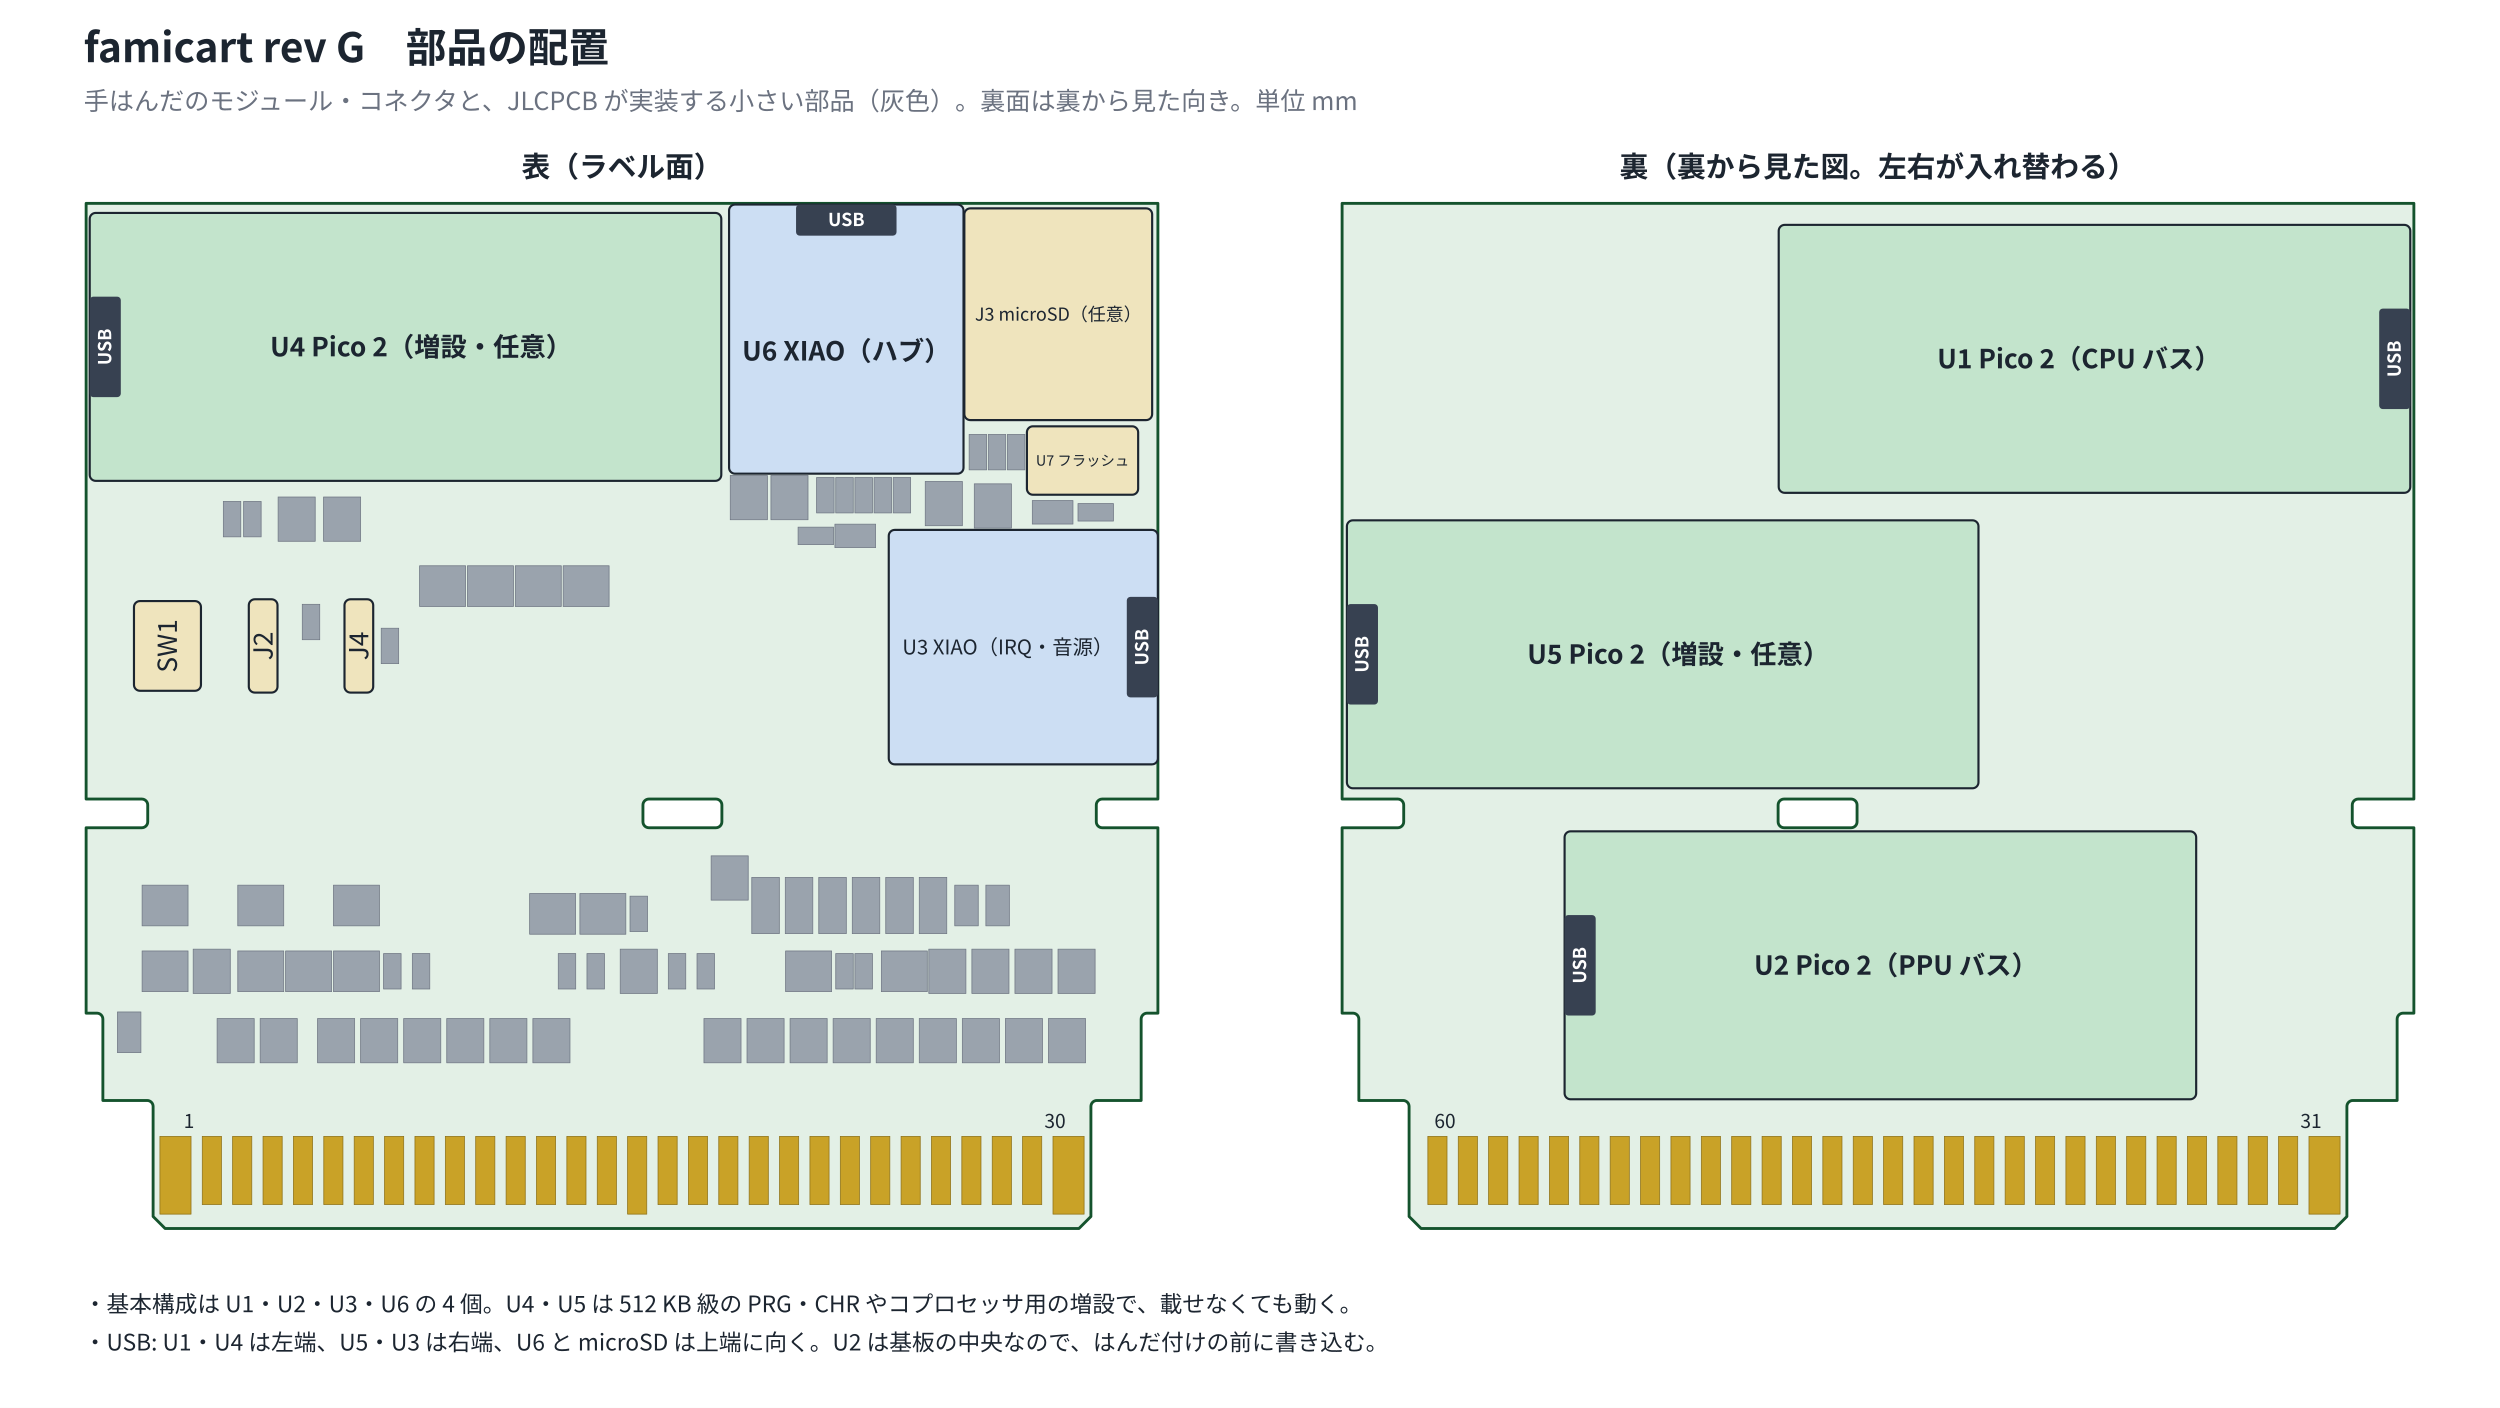
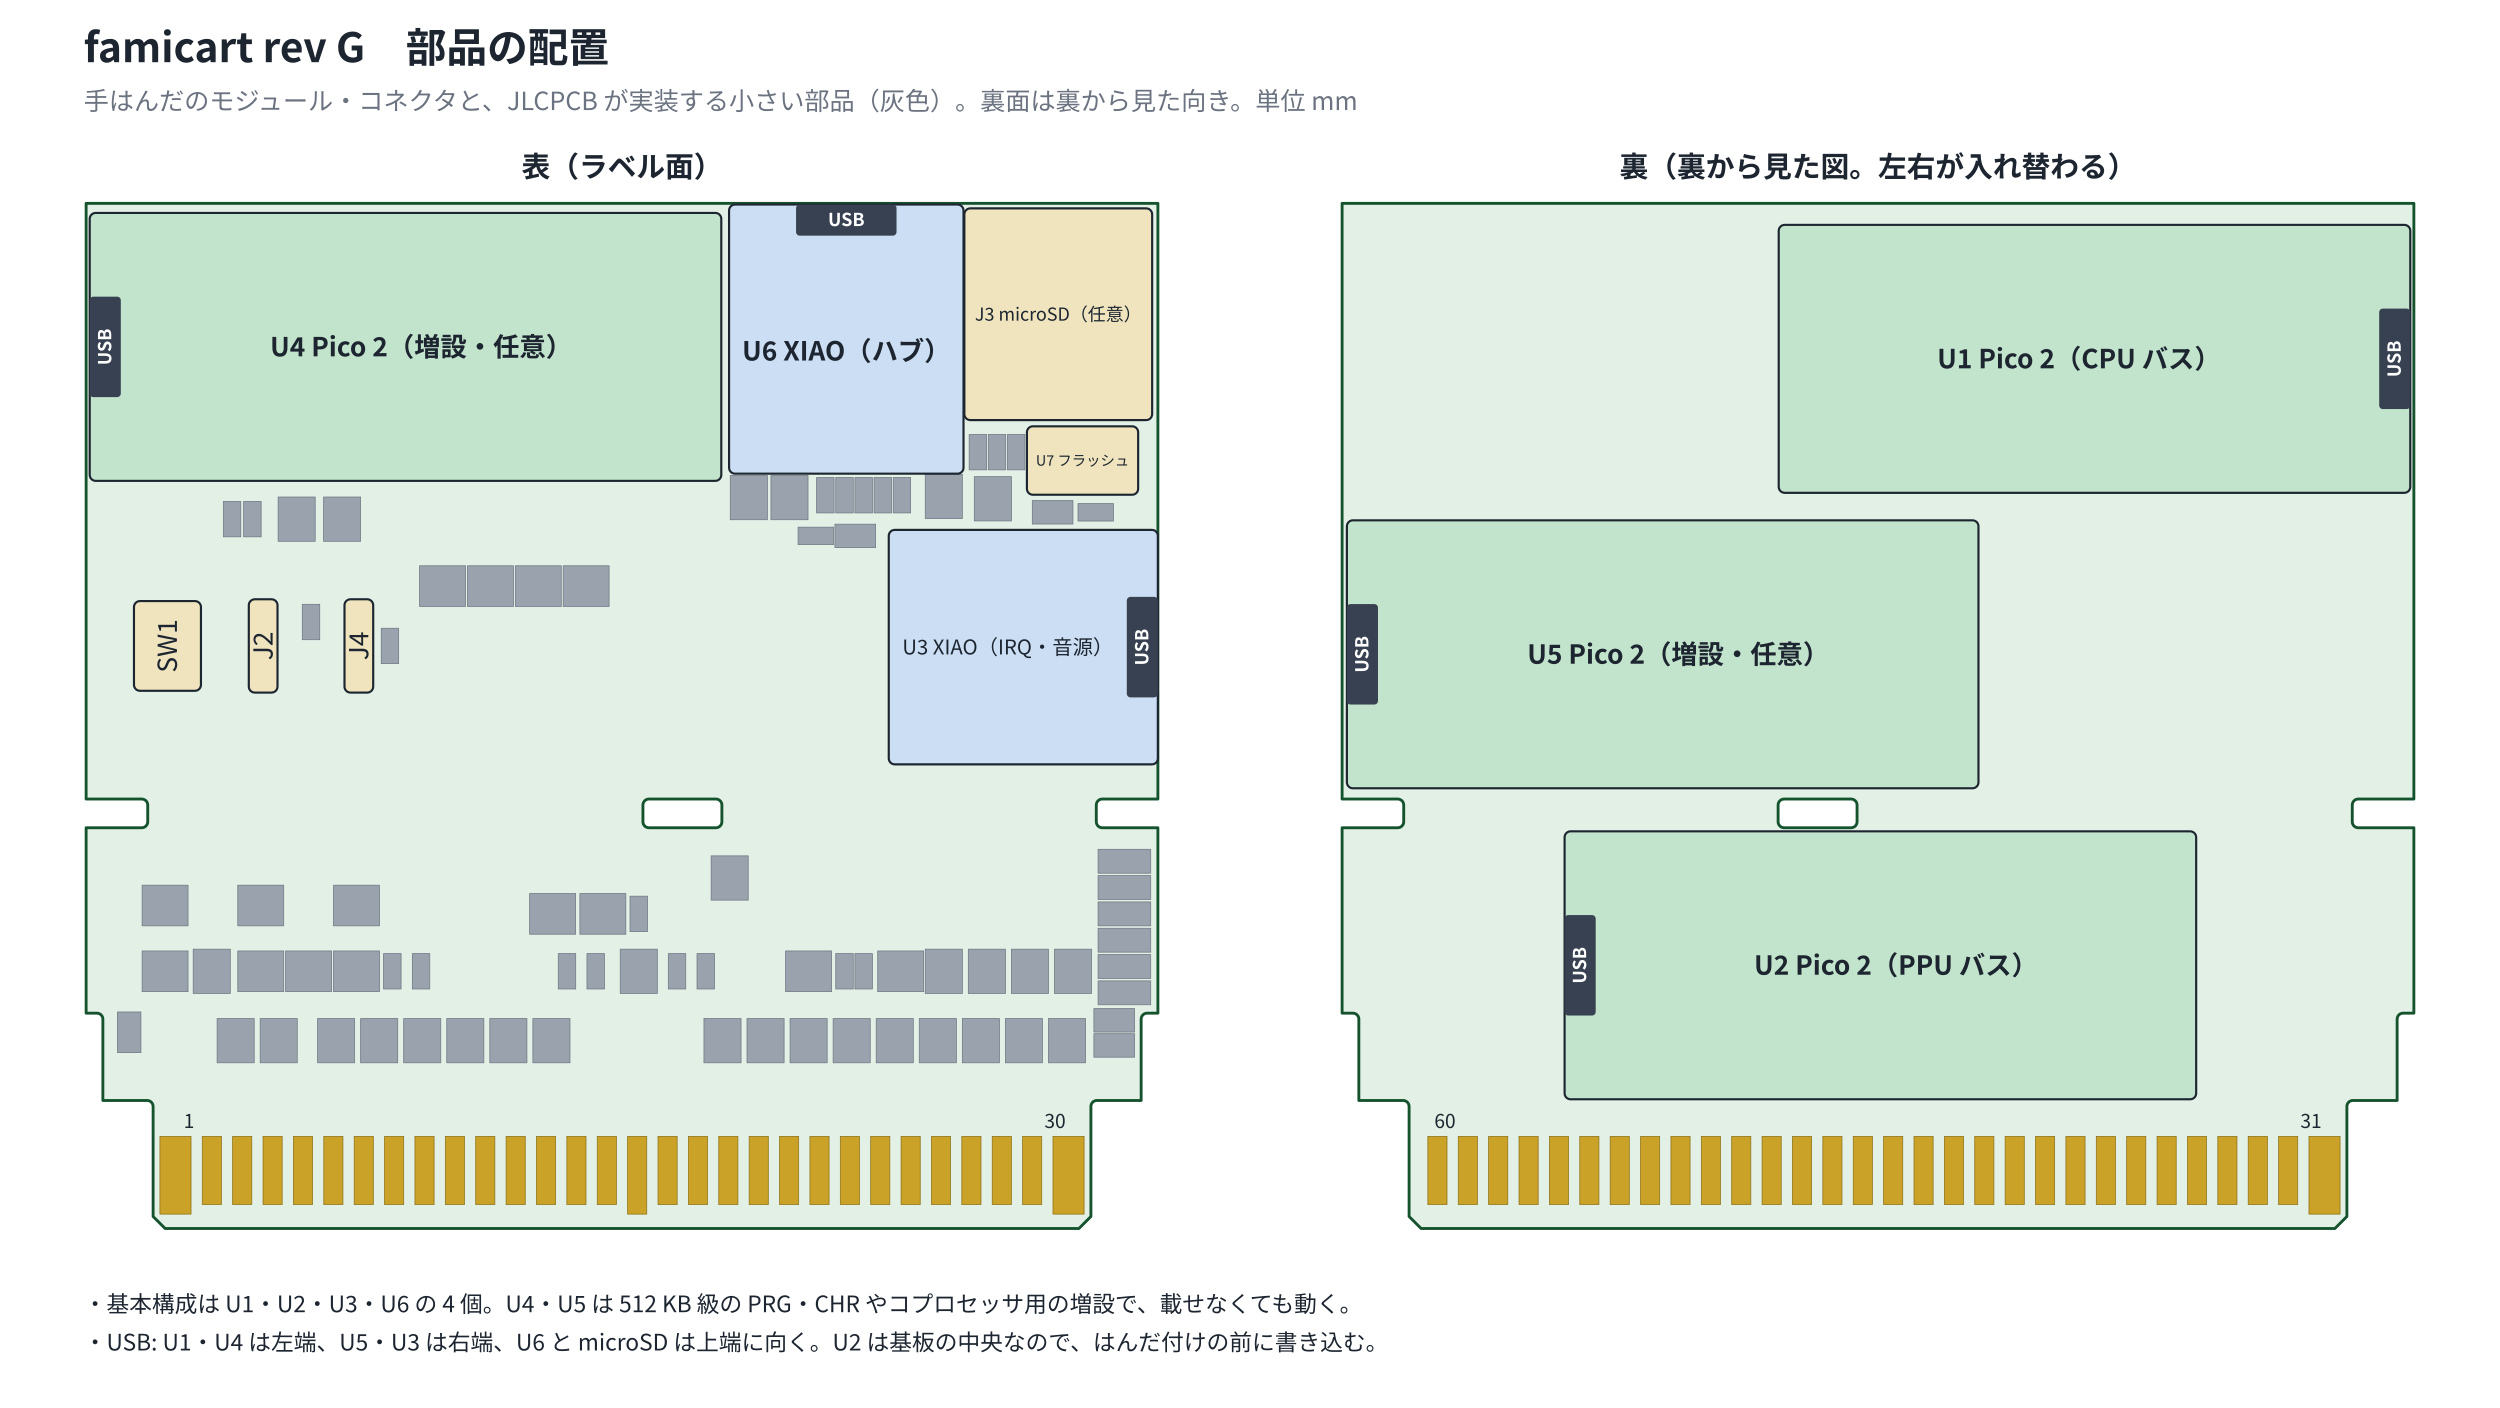
<svg xmlns="http://www.w3.org/2000/svg" width="2090" height="1177" viewBox="0 0 2090 1177" font-family="IPAGothic, 'IPAexGothic', 'Noto Sans CJK JP', 'Yu Gothic', sans-serif">
  <rect width="100%" height="100%" fill="#ffffff" />
  <text x="70.0" y="52.0" font-size="34" fill="#1c2530" text-anchor="start" font-weight="bold">famicart rev G　部品の配置</text>
  <text x="70.0" y="92.0" font-size="21" fill="#6b7280" text-anchor="start" font-weight="normal">手はんだのモジュール・コネクタと、JLCPCB が実装する小さい部品（灰色）。裏面は裏から見た向き。単位 mm</text>
  <text x="520.0" y="148.0" font-size="24" fill="#1c2530" text-anchor="middle" font-weight="bold">表（ラベル面）</text>
  <path d="M128.00,925.00 A5.00,5.00 0 0 0 123.00,920.00 L86.00,920.00 L86.00,852.00 A5.00,5.00 0 0 0 81.00,847.00 L72.00,847.00 L72.00,692.00 L118.50,692.00 A5.00,5.00 0 0 0 123.50,687.00 L123.50,673.00 A5.00,5.00 0 0 0 118.50,668.00 L72.00,668.00 L72.00,170.00 L968.00,170.00 L968.00,668.00 L921.50,668.00 A5.00,5.00 0 0 0 916.50,673.00 L916.50,687.00 A5.00,5.00 0 0 0 921.50,692.00 L968.00,692.00 L968.00,847.00 L959.00,847.00 A5.00,5.00 0 0 0 954.00,852.00 L954.00,920.00 L917.00,920.00 A5.00,5.00 0 0 0 912.00,925.00 L912.00,1017.00 L902.00,1027.00 L138.00,1027.00 L128.00,1017.00 Z" fill="#e3f0e6" stroke="#14532d" stroke-width="2.4" stroke-linejoin="round" />
  <path d="M537.50,673.00 A5.00,5.00 0 0 1 542.50,668.00 L598.50,668.00 A5.00,5.00 0 0 1 603.50,673.00 L603.50,687.00 A5.00,5.00 0 0 1 598.50,692.00 L542.50,692.00 A5.00,5.00 0 0 1 537.50,687.00 Z" fill="#ffffff" stroke="#14532d" stroke-width="2.4" />
  <rect x="133.7" y="950.0" width="26.0" height="65.0" fill="#c9a227" stroke="#8a6d14" stroke-width="0.6" />
  <rect x="169.1" y="950.0" width="16.0" height="57.0" fill="#c9a227" stroke="#8a6d14" stroke-width="0.6" />
  <rect x="194.5" y="950.0" width="16.0" height="57.0" fill="#c9a227" stroke="#8a6d14" stroke-width="0.6" />
  <rect x="219.9" y="950.0" width="16.0" height="57.0" fill="#c9a227" stroke="#8a6d14" stroke-width="0.6" />
  <rect x="245.3" y="950.0" width="16.0" height="57.0" fill="#c9a227" stroke="#8a6d14" stroke-width="0.6" />
  <rect x="270.7" y="950.0" width="16.0" height="57.0" fill="#c9a227" stroke="#8a6d14" stroke-width="0.6" />
  <rect x="296.1" y="950.0" width="16.0" height="57.0" fill="#c9a227" stroke="#8a6d14" stroke-width="0.6" />
  <rect x="321.5" y="950.0" width="16.0" height="57.0" fill="#c9a227" stroke="#8a6d14" stroke-width="0.6" />
  <rect x="346.9" y="950.0" width="16.0" height="57.0" fill="#c9a227" stroke="#8a6d14" stroke-width="0.6" />
  <rect x="372.3" y="950.0" width="16.0" height="57.0" fill="#c9a227" stroke="#8a6d14" stroke-width="0.6" />
  <rect x="397.7" y="950.0" width="16.0" height="57.0" fill="#c9a227" stroke="#8a6d14" stroke-width="0.6" />
  <rect x="423.1" y="950.0" width="16.0" height="57.0" fill="#c9a227" stroke="#8a6d14" stroke-width="0.6" />
  <rect x="448.5" y="950.0" width="16.0" height="57.0" fill="#c9a227" stroke="#8a6d14" stroke-width="0.6" />
  <rect x="473.9" y="950.0" width="16.0" height="57.0" fill="#c9a227" stroke="#8a6d14" stroke-width="0.6" />
  <rect x="499.3" y="950.0" width="16.0" height="57.0" fill="#c9a227" stroke="#8a6d14" stroke-width="0.6" />
  <rect x="524.7" y="950.0" width="16.0" height="65.0" fill="#c9a227" stroke="#8a6d14" stroke-width="0.6" />
  <rect x="550.1" y="950.0" width="16.0" height="57.0" fill="#c9a227" stroke="#8a6d14" stroke-width="0.6" />
  <rect x="575.5" y="950.0" width="16.0" height="57.0" fill="#c9a227" stroke="#8a6d14" stroke-width="0.6" />
  <rect x="600.9" y="950.0" width="16.0" height="57.0" fill="#c9a227" stroke="#8a6d14" stroke-width="0.6" />
  <rect x="626.3" y="950.0" width="16.0" height="57.0" fill="#c9a227" stroke="#8a6d14" stroke-width="0.6" />
  <rect x="651.7" y="950.0" width="16.0" height="57.0" fill="#c9a227" stroke="#8a6d14" stroke-width="0.6" />
  <rect x="677.1" y="950.0" width="16.0" height="57.0" fill="#c9a227" stroke="#8a6d14" stroke-width="0.6" />
  <rect x="702.5" y="950.0" width="16.0" height="57.0" fill="#c9a227" stroke="#8a6d14" stroke-width="0.6" />
  <rect x="727.9" y="950.0" width="16.0" height="57.0" fill="#c9a227" stroke="#8a6d14" stroke-width="0.6" />
  <rect x="753.3" y="950.0" width="16.0" height="57.0" fill="#c9a227" stroke="#8a6d14" stroke-width="0.6" />
  <rect x="778.7" y="950.0" width="16.0" height="57.0" fill="#c9a227" stroke="#8a6d14" stroke-width="0.6" />
  <rect x="804.1" y="950.0" width="16.0" height="57.0" fill="#c9a227" stroke="#8a6d14" stroke-width="0.6" />
  <rect x="829.5" y="950.0" width="16.0" height="57.0" fill="#c9a227" stroke="#8a6d14" stroke-width="0.6" />
  <rect x="854.9" y="950.0" width="16.0" height="57.0" fill="#c9a227" stroke="#8a6d14" stroke-width="0.6" />
  <rect x="880.3" y="950.0" width="26.0" height="65.0" fill="#c9a227" stroke="#8a6d14" stroke-width="0.6" />
  <text x="158.0" y="943.0" font-size="16" fill="#1c2530" text-anchor="middle" font-weight="normal">1</text>
  <text x="882.0" y="943.0" font-size="16" fill="#1c2530" text-anchor="middle" font-weight="normal">30</text>
+   <rect x="373.5" y="851.5" width="31.0" height="37.0" fill="#9aa3ad" stroke="#6b7280" stroke-width="0.6" />
+   <rect x="232.5" y="415.5" width="31.0" height="37.0" fill="#9aa3ad" stroke="#6b7280" stroke-width="0.6" />
+   <rect x="682.7" y="399.2" width="14.6" height="29.6" fill="#9aa3ad" stroke="#6b7280" stroke-width="0.6" />
+   <rect x="809.5" y="793.5" width="31.0" height="37.0" fill="#9aa3ad" stroke="#6b7280" stroke-width="0.6" />
+   <rect x="804.5" y="851.5" width="31.0" height="37.0" fill="#9aa3ad" stroke="#6b7280" stroke-width="0.6" />
+   <rect x="252.7" y="505.2" width="14.6" height="29.6" fill="#9aa3ad" stroke="#6b7280" stroke-width="0.6" />
+   <rect x="656.8" y="795.0" width="38.4" height="34.0" fill="#9aa3ad" stroke="#6b7280" stroke-width="0.6" />
+   <rect x="198.8" y="740.0" width="38.4" height="34.0" fill="#9aa3ad" stroke="#6b7280" stroke-width="0.6" />
+   <rect x="445.5" y="851.5" width="31.0" height="37.0" fill="#9aa3ad" stroke="#6b7280" stroke-width="0.6" />
  <rect x="344.7" y="797.2" width="14.6" height="29.6" fill="#9aa3ad" stroke="#6b7280" stroke-width="0.6" />
+   <rect x="773.5" y="396.5" width="31.0" height="37.0" fill="#9aa3ad" stroke="#6b7280" stroke-width="0.6" />
+   <rect x="320.7" y="797.2" width="14.6" height="29.6" fill="#9aa3ad" stroke="#6b7280" stroke-width="0.6" />
+   <rect x="118.8" y="740.0" width="38.4" height="34.0" fill="#9aa3ad" stroke="#6b7280" stroke-width="0.6" />
+   <rect x="161.5" y="793.5" width="31.0" height="37.0" fill="#9aa3ad" stroke="#6b7280" stroke-width="0.6" />
+   <rect x="198.8" y="795.0" width="38.4" height="34.0" fill="#9aa3ad" stroke="#6b7280" stroke-width="0.6" />
+   <rect x="390.8" y="473.0" width="38.4" height="34.0" fill="#9aa3ad" stroke="#6b7280" stroke-width="0.6" />
+   <rect x="842.2" y="363.2" width="14.6" height="29.6" fill="#9aa3ad" stroke="#6b7280" stroke-width="0.6" />
+   <rect x="526.7" y="749.2" width="14.6" height="29.6" fill="#9aa3ad" stroke="#6b7280" stroke-width="0.6" />
+   <rect x="918.0" y="710.0" width="44.0" height="20.0" fill="#9aa3ad" stroke="#6b7280" stroke-width="0.6" />
+   <rect x="181.5" y="851.5" width="31.0" height="37.0" fill="#9aa3ad" stroke="#6b7280" stroke-width="0.6" />
+   <rect x="484.8" y="747.0" width="38.4" height="34.0" fill="#9aa3ad" stroke="#6b7280" stroke-width="0.6" />
+   <rect x="768.5" y="851.5" width="31.0" height="37.0" fill="#9aa3ad" stroke="#6b7280" stroke-width="0.6" />
+   <rect x="698.0" y="438.2" width="34.0" height="19.6" fill="#9aa3ad" stroke="#6b7280" stroke-width="0.6" />
+   <rect x="881.5" y="793.5" width="31.0" height="37.0" fill="#9aa3ad" stroke="#6b7280" stroke-width="0.6" />
+   <rect x="470.8" y="473.0" width="38.4" height="34.0" fill="#9aa3ad" stroke="#6b7280" stroke-width="0.6" />
+   <rect x="714.7" y="797.2" width="14.6" height="29.6" fill="#9aa3ad" stroke="#6b7280" stroke-width="0.6" />
+   <rect x="624.5" y="851.5" width="31.0" height="37.0" fill="#9aa3ad" stroke="#6b7280" stroke-width="0.6" />
+   <rect x="840.5" y="851.5" width="31.0" height="37.0" fill="#9aa3ad" stroke="#6b7280" stroke-width="0.6" />
+   <rect x="430.8" y="473.0" width="38.4" height="34.0" fill="#9aa3ad" stroke="#6b7280" stroke-width="0.6" />
+   <rect x="644.5" y="397.5" width="31.0" height="37.0" fill="#9aa3ad" stroke="#6b7280" stroke-width="0.6" />
+   <rect x="746.7" y="399.2" width="14.6" height="29.6" fill="#9aa3ad" stroke="#6b7280" stroke-width="0.6" />
+   <rect x="914.5" y="843.2" width="34.0" height="19.6" fill="#9aa3ad" stroke="#6b7280" stroke-width="0.6" />
+   <rect x="814.5" y="398.5" width="31.0" height="37.0" fill="#9aa3ad" stroke="#6b7280" stroke-width="0.6" />
+   <rect x="863.0" y="418.5" width="34.0" height="19.6" fill="#9aa3ad" stroke="#6b7280" stroke-width="0.6" />
+   <rect x="698.7" y="399.2" width="14.6" height="29.6" fill="#9aa3ad" stroke="#6b7280" stroke-width="0.6" />
+   <rect x="558.7" y="797.2" width="14.6" height="29.6" fill="#9aa3ad" stroke="#6b7280" stroke-width="0.6" />
+   <rect x="810.2" y="363.2" width="14.6" height="29.6" fill="#9aa3ad" stroke="#6b7280" stroke-width="0.6" />
+   <rect x="265.5" y="851.5" width="31.0" height="37.0" fill="#9aa3ad" stroke="#6b7280" stroke-width="0.6" />
+   <rect x="773.5" y="793.5" width="31.0" height="37.0" fill="#9aa3ad" stroke="#6b7280" stroke-width="0.6" />
+   <rect x="217.5" y="851.5" width="31.0" height="37.0" fill="#9aa3ad" stroke="#6b7280" stroke-width="0.6" />
+   <rect x="876.5" y="851.5" width="31.0" height="37.0" fill="#9aa3ad" stroke="#6b7280" stroke-width="0.6" />
  <rect x="594.5" y="715.5" width="31.0" height="37.0" fill="#9aa3ad" stroke="#6b7280" stroke-width="0.6" />
-   <rect x="390.8" y="473.0" width="38.4" height="34.0" fill="#9aa3ad" stroke="#6b7280" stroke-width="0.6" />
+   <rect x="186.7" y="419.2" width="14.6" height="29.6" fill="#9aa3ad" stroke="#6b7280" stroke-width="0.6" />
+   <rect x="918.0" y="754.0" width="44.0" height="20.0" fill="#9aa3ad" stroke="#6b7280" stroke-width="0.6" />
+   <rect x="278.8" y="795.0" width="38.4" height="34.0" fill="#9aa3ad" stroke="#6b7280" stroke-width="0.6" />
+   <rect x="409.5" y="851.5" width="31.0" height="37.0" fill="#9aa3ad" stroke="#6b7280" stroke-width="0.6" />
+   <rect x="660.5" y="851.5" width="31.0" height="37.0" fill="#9aa3ad" stroke="#6b7280" stroke-width="0.6" />
+   <rect x="918.0" y="820.0" width="44.0" height="20.0" fill="#9aa3ad" stroke="#6b7280" stroke-width="0.6" />
+   <rect x="203.7" y="419.2" width="14.6" height="29.6" fill="#9aa3ad" stroke="#6b7280" stroke-width="0.6" />
+   <rect x="318.7" y="525.2" width="14.6" height="29.6" fill="#9aa3ad" stroke="#6b7280" stroke-width="0.6" />
+   <rect x="901.2" y="421.0" width="29.6" height="14.6" fill="#9aa3ad" stroke="#6b7280" stroke-width="0.6" />
+   <rect x="610.5" y="397.5" width="31.0" height="37.0" fill="#9aa3ad" stroke="#6b7280" stroke-width="0.6" />
+   <rect x="733.8" y="795.0" width="38.4" height="34.0" fill="#9aa3ad" stroke="#6b7280" stroke-width="0.6" />
+   <rect x="278.8" y="740.0" width="38.4" height="34.0" fill="#9aa3ad" stroke="#6b7280" stroke-width="0.6" />
+   <rect x="588.5" y="851.5" width="31.0" height="37.0" fill="#9aa3ad" stroke="#6b7280" stroke-width="0.6" />
+   <rect x="98.2" y="846.0" width="19.6" height="34.0" fill="#9aa3ad" stroke="#6b7280" stroke-width="0.6" />
+   <rect x="442.8" y="747.0" width="38.4" height="34.0" fill="#9aa3ad" stroke="#6b7280" stroke-width="0.6" />
+   <rect x="238.8" y="795.0" width="38.4" height="34.0" fill="#9aa3ad" stroke="#6b7280" stroke-width="0.6" />
+   <rect x="582.7" y="797.2" width="14.6" height="29.6" fill="#9aa3ad" stroke="#6b7280" stroke-width="0.6" />
+   <rect x="732.5" y="851.5" width="31.0" height="37.0" fill="#9aa3ad" stroke="#6b7280" stroke-width="0.6" />
+   <rect x="667.2" y="440.7" width="29.6" height="14.6" fill="#9aa3ad" stroke="#6b7280" stroke-width="0.6" />
+   <rect x="466.7" y="797.2" width="14.6" height="29.6" fill="#9aa3ad" stroke="#6b7280" stroke-width="0.6" />
+   <rect x="698.7" y="797.2" width="14.6" height="29.6" fill="#9aa3ad" stroke="#6b7280" stroke-width="0.6" />
+   <rect x="490.7" y="797.2" width="14.6" height="29.6" fill="#9aa3ad" stroke="#6b7280" stroke-width="0.6" />
+   <rect x="518.5" y="793.5" width="31.0" height="37.0" fill="#9aa3ad" stroke="#6b7280" stroke-width="0.6" />
+   <rect x="826.2" y="363.2" width="14.6" height="29.6" fill="#9aa3ad" stroke="#6b7280" stroke-width="0.6" />
+   <rect x="918.0" y="798.0" width="44.0" height="20.0" fill="#9aa3ad" stroke="#6b7280" stroke-width="0.6" />
+   <rect x="845.5" y="793.5" width="31.0" height="37.0" fill="#9aa3ad" stroke="#6b7280" stroke-width="0.6" />
+   <rect x="918.0" y="776.0" width="44.0" height="20.0" fill="#9aa3ad" stroke="#6b7280" stroke-width="0.6" />
+   <rect x="914.5" y="864.2" width="34.0" height="19.6" fill="#9aa3ad" stroke="#6b7280" stroke-width="0.6" />
+   <rect x="350.8" y="473.0" width="38.4" height="34.0" fill="#9aa3ad" stroke="#6b7280" stroke-width="0.6" />
  <rect x="301.5" y="851.5" width="31.0" height="37.0" fill="#9aa3ad" stroke="#6b7280" stroke-width="0.6" />
-   <rect x="466.7" y="797.2" width="14.6" height="29.6" fill="#9aa3ad" stroke="#6b7280" stroke-width="0.6" />
-   <rect x="198.8" y="740.0" width="38.4" height="34.0" fill="#9aa3ad" stroke="#6b7280" stroke-width="0.6" />
-   <rect x="660.5" y="851.5" width="31.0" height="37.0" fill="#9aa3ad" stroke="#6b7280" stroke-width="0.6" />
-   <rect x="278.8" y="795.0" width="38.4" height="34.0" fill="#9aa3ad" stroke="#6b7280" stroke-width="0.6" />
-   <rect x="186.7" y="419.2" width="14.6" height="29.6" fill="#9aa3ad" stroke="#6b7280" stroke-width="0.6" />
-   <rect x="768.5" y="851.5" width="31.0" height="37.0" fill="#9aa3ad" stroke="#6b7280" stroke-width="0.6" />
+   <rect x="337.5" y="851.5" width="31.0" height="37.0" fill="#9aa3ad" stroke="#6b7280" stroke-width="0.6" />
  <rect x="270.5" y="415.5" width="31.0" height="37.0" fill="#9aa3ad" stroke="#6b7280" stroke-width="0.6" />
-   <rect x="252.7" y="505.2" width="14.6" height="29.6" fill="#9aa3ad" stroke="#6b7280" stroke-width="0.6" />
-   <rect x="337.5" y="851.5" width="31.0" height="37.0" fill="#9aa3ad" stroke="#6b7280" stroke-width="0.6" />
-   <rect x="588.5" y="851.5" width="31.0" height="37.0" fill="#9aa3ad" stroke="#6b7280" stroke-width="0.6" />
-   <rect x="445.5" y="851.5" width="31.0" height="37.0" fill="#9aa3ad" stroke="#6b7280" stroke-width="0.6" />
-   <rect x="776.5" y="793.5" width="31.0" height="37.0" fill="#9aa3ad" stroke="#6b7280" stroke-width="0.6" />
-   <rect x="430.8" y="473.0" width="38.4" height="34.0" fill="#9aa3ad" stroke="#6b7280" stroke-width="0.6" />
-   <rect x="582.7" y="797.2" width="14.6" height="29.6" fill="#9aa3ad" stroke="#6b7280" stroke-width="0.6" />
-   <rect x="409.5" y="851.5" width="31.0" height="37.0" fill="#9aa3ad" stroke="#6b7280" stroke-width="0.6" />
+   <rect x="714.7" y="399.2" width="14.6" height="29.6" fill="#9aa3ad" stroke="#6b7280" stroke-width="0.6" />
+   <rect x="730.7" y="399.2" width="14.6" height="29.6" fill="#9aa3ad" stroke="#6b7280" stroke-width="0.6" />
+   <rect x="118.8" y="795.0" width="38.4" height="34.0" fill="#9aa3ad" stroke="#6b7280" stroke-width="0.6" />
  <rect x="696.5" y="851.5" width="31.0" height="37.0" fill="#9aa3ad" stroke="#6b7280" stroke-width="0.6" />
-   <rect x="826.2" y="363.2" width="14.6" height="29.6" fill="#9aa3ad" stroke="#6b7280" stroke-width="0.6" />
-   <rect x="863.0" y="418.5" width="34.0" height="19.6" fill="#9aa3ad" stroke="#6b7280" stroke-width="0.6" />
-   <rect x="667.2" y="440.7" width="29.6" height="14.6" fill="#9aa3ad" stroke="#6b7280" stroke-width="0.6" />
-   <rect x="232.5" y="415.5" width="31.0" height="37.0" fill="#9aa3ad" stroke="#6b7280" stroke-width="0.6" />
-   <rect x="848.5" y="793.5" width="31.0" height="37.0" fill="#9aa3ad" stroke="#6b7280" stroke-width="0.6" />
-   <rect x="656.8" y="795.0" width="38.4" height="34.0" fill="#9aa3ad" stroke="#6b7280" stroke-width="0.6" />
-   <rect x="217.5" y="851.5" width="31.0" height="37.0" fill="#9aa3ad" stroke="#6b7280" stroke-width="0.6" />
-   <rect x="203.7" y="419.2" width="14.6" height="29.6" fill="#9aa3ad" stroke="#6b7280" stroke-width="0.6" />
-   <rect x="265.5" y="851.5" width="31.0" height="37.0" fill="#9aa3ad" stroke="#6b7280" stroke-width="0.6" />
-   <rect x="842.2" y="363.2" width="14.6" height="29.6" fill="#9aa3ad" stroke="#6b7280" stroke-width="0.6" />
-   <rect x="684.5" y="733.5" width="23.0" height="47.0" fill="#9aa3ad" stroke="#6b7280" stroke-width="0.6" />
-   <rect x="518.5" y="793.5" width="31.0" height="37.0" fill="#9aa3ad" stroke="#6b7280" stroke-width="0.6" />
-   <rect x="736.8" y="795.0" width="38.4" height="34.0" fill="#9aa3ad" stroke="#6b7280" stroke-width="0.6" />
-   <rect x="373.5" y="851.5" width="31.0" height="37.0" fill="#9aa3ad" stroke="#6b7280" stroke-width="0.6" />
-   <rect x="118.8" y="740.0" width="38.4" height="34.0" fill="#9aa3ad" stroke="#6b7280" stroke-width="0.6" />
-   <rect x="470.8" y="473.0" width="38.4" height="34.0" fill="#9aa3ad" stroke="#6b7280" stroke-width="0.6" />
-   <rect x="278.8" y="740.0" width="38.4" height="34.0" fill="#9aa3ad" stroke="#6b7280" stroke-width="0.6" />
-   <rect x="558.7" y="797.2" width="14.6" height="29.6" fill="#9aa3ad" stroke="#6b7280" stroke-width="0.6" />
-   <rect x="628.5" y="733.5" width="23.0" height="47.0" fill="#9aa3ad" stroke="#6b7280" stroke-width="0.6" />
-   <rect x="901.2" y="421.0" width="29.6" height="14.6" fill="#9aa3ad" stroke="#6b7280" stroke-width="0.6" />
-   <rect x="698.7" y="797.2" width="14.6" height="29.6" fill="#9aa3ad" stroke="#6b7280" stroke-width="0.6" />
-   <rect x="712.5" y="733.5" width="23.0" height="47.0" fill="#9aa3ad" stroke="#6b7280" stroke-width="0.6" />
-   <rect x="644.5" y="397.5" width="31.0" height="37.0" fill="#9aa3ad" stroke="#6b7280" stroke-width="0.6" />
-   <rect x="798.2" y="740.0" width="19.6" height="34.0" fill="#9aa3ad" stroke="#6b7280" stroke-width="0.6" />
-   <rect x="490.7" y="797.2" width="14.6" height="29.6" fill="#9aa3ad" stroke="#6b7280" stroke-width="0.6" />
-   <rect x="118.8" y="795.0" width="38.4" height="34.0" fill="#9aa3ad" stroke="#6b7280" stroke-width="0.6" />
-   <rect x="810.2" y="363.2" width="14.6" height="29.6" fill="#9aa3ad" stroke="#6b7280" stroke-width="0.6" />
-   <rect x="161.5" y="793.5" width="31.0" height="37.0" fill="#9aa3ad" stroke="#6b7280" stroke-width="0.6" />
-   <rect x="812.5" y="793.5" width="31.0" height="37.0" fill="#9aa3ad" stroke="#6b7280" stroke-width="0.6" />
-   <rect x="746.7" y="399.2" width="14.6" height="29.6" fill="#9aa3ad" stroke="#6b7280" stroke-width="0.6" />
-   <rect x="814.5" y="404.5" width="31.0" height="37.0" fill="#9aa3ad" stroke="#6b7280" stroke-width="0.6" />
-   <rect x="238.8" y="795.0" width="38.4" height="34.0" fill="#9aa3ad" stroke="#6b7280" stroke-width="0.6" />
-   <rect x="824.2" y="740.0" width="19.6" height="34.0" fill="#9aa3ad" stroke="#6b7280" stroke-width="0.6" />
-   <rect x="876.5" y="851.5" width="31.0" height="37.0" fill="#9aa3ad" stroke="#6b7280" stroke-width="0.6" />
-   <rect x="98.2" y="846.0" width="19.6" height="34.0" fill="#9aa3ad" stroke="#6b7280" stroke-width="0.6" />
-   <rect x="773.5" y="402.5" width="31.0" height="37.0" fill="#9aa3ad" stroke="#6b7280" stroke-width="0.6" />
-   <rect x="682.7" y="399.2" width="14.6" height="29.6" fill="#9aa3ad" stroke="#6b7280" stroke-width="0.6" />
-   <rect x="624.5" y="851.5" width="31.0" height="37.0" fill="#9aa3ad" stroke="#6b7280" stroke-width="0.6" />
-   <rect x="714.7" y="797.2" width="14.6" height="29.6" fill="#9aa3ad" stroke="#6b7280" stroke-width="0.6" />
-   <rect x="181.5" y="851.5" width="31.0" height="37.0" fill="#9aa3ad" stroke="#6b7280" stroke-width="0.6" />
-   <rect x="526.7" y="749.2" width="14.6" height="29.6" fill="#9aa3ad" stroke="#6b7280" stroke-width="0.6" />
-   <rect x="884.5" y="793.5" width="31.0" height="37.0" fill="#9aa3ad" stroke="#6b7280" stroke-width="0.6" />
-   <rect x="740.5" y="733.5" width="23.0" height="47.0" fill="#9aa3ad" stroke="#6b7280" stroke-width="0.6" />
-   <rect x="484.8" y="747.0" width="38.4" height="34.0" fill="#9aa3ad" stroke="#6b7280" stroke-width="0.6" />
-   <rect x="730.7" y="399.2" width="14.6" height="29.6" fill="#9aa3ad" stroke="#6b7280" stroke-width="0.6" />
-   <rect x="318.7" y="525.2" width="14.6" height="29.6" fill="#9aa3ad" stroke="#6b7280" stroke-width="0.6" />
-   <rect x="804.5" y="851.5" width="31.0" height="37.0" fill="#9aa3ad" stroke="#6b7280" stroke-width="0.6" />
-   <rect x="714.7" y="399.2" width="14.6" height="29.6" fill="#9aa3ad" stroke="#6b7280" stroke-width="0.6" />
-   <rect x="610.5" y="397.5" width="31.0" height="37.0" fill="#9aa3ad" stroke="#6b7280" stroke-width="0.6" />
-   <rect x="320.7" y="797.2" width="14.6" height="29.6" fill="#9aa3ad" stroke="#6b7280" stroke-width="0.6" />
-   <rect x="768.5" y="733.5" width="23.0" height="47.0" fill="#9aa3ad" stroke="#6b7280" stroke-width="0.6" />
-   <rect x="442.8" y="747.0" width="38.4" height="34.0" fill="#9aa3ad" stroke="#6b7280" stroke-width="0.6" />
-   <rect x="732.5" y="851.5" width="31.0" height="37.0" fill="#9aa3ad" stroke="#6b7280" stroke-width="0.6" />
-   <rect x="698.7" y="399.2" width="14.6" height="29.6" fill="#9aa3ad" stroke="#6b7280" stroke-width="0.6" />
-   <rect x="840.5" y="851.5" width="31.0" height="37.0" fill="#9aa3ad" stroke="#6b7280" stroke-width="0.6" />
-   <rect x="656.5" y="733.5" width="23.0" height="47.0" fill="#9aa3ad" stroke="#6b7280" stroke-width="0.6" />
-   <rect x="350.8" y="473.0" width="38.4" height="34.0" fill="#9aa3ad" stroke="#6b7280" stroke-width="0.6" />
-   <rect x="198.8" y="795.0" width="38.4" height="34.0" fill="#9aa3ad" stroke="#6b7280" stroke-width="0.6" />
-   <rect x="698.0" y="438.2" width="34.0" height="19.6" fill="#9aa3ad" stroke="#6b7280" stroke-width="0.6" />
+   <rect x="918.0" y="732.0" width="44.0" height="20.0" fill="#9aa3ad" stroke="#6b7280" stroke-width="0.6" />
  <rect x="75.0" y="178.0" width="528.0" height="224.0" rx="5" fill="#bfe3c8" fill-opacity="0.86" stroke="#1c2530" stroke-width="1.8" />
  <rect x="75.0" y="248.0" width="26.0" height="84.0" rx="3" fill="#374151" />
  <text x="93.0" y="290.0" font-size="15" fill="#ffffff" text-anchor="middle" font-weight="bold" transform="rotate(-90 93.0 290.0)">USB</text>
  <text x="352.0" y="297.9" font-size="22" fill="#1c2530" text-anchor="middle" font-weight="bold">U4 Pico 2（増設・任意）</text>
  <rect x="609.5" y="171.0" width="196.0" height="225.0" rx="5" fill="#c9dcf5" fill-opacity="0.86" stroke="#1c2530" stroke-width="1.8" />
  <rect x="665.5" y="171.0" width="84.0" height="26.0" rx="3" fill="#374151" />
  <text x="707.5" y="189.0" font-size="15" fill="#ffffff" text-anchor="middle" font-weight="bold">USB</text>
  <text x="707.5" y="301.4" font-size="22" fill="#1c2530" text-anchor="middle" font-weight="bold">U6 XIAO（ハブ）</text>
  <rect x="743.0" y="443.0" width="225.0" height="196.0" rx="5" fill="#c9dcf5" fill-opacity="0.86" stroke="#1c2530" stroke-width="1.8" />
  <rect x="942.0" y="499.0" width="26.0" height="84.0" rx="3" fill="#374151" />
  <text x="960.0" y="541.0" font-size="15" fill="#ffffff" text-anchor="middle" font-weight="bold" transform="rotate(-90 960.0 541.0)">USB</text>
  <text x="842.5" y="547.1" font-size="17" fill="#1c2530" text-anchor="middle" font-weight="normal">U3 XIAO（IRQ・音源）</text>
  <rect x="806.2" y="174.2" width="157.0" height="177.0" rx="5" fill="#f1e3b6" fill-opacity="0.86" stroke="#1c2530" stroke-width="1.8" />
  <text x="884.7" y="268.1" font-size="15" fill="#1c2530" text-anchor="middle" font-weight="normal">J3 microSD（任意）</text>
  <rect x="858.5" y="356.4" width="93.0" height="57.2" rx="5" fill="#f1e3b6" fill-opacity="0.86" stroke="#1c2530" stroke-width="1.8" />
  <text x="905.0" y="389.3" font-size="12" fill="#1c2530" text-anchor="middle" font-weight="normal">U7 フラッシュ</text>
  <rect x="112.0" y="502.5" width="56.0" height="75.0" rx="5" fill="#f1e3b6" fill-opacity="0.86" stroke="#1c2530" stroke-width="1.8" />
  <text x="147.9" y="540.0" font-size="22" fill="#1c2530" text-anchor="middle" font-weight="normal" transform="rotate(-90 147.9 540.0)">SW1</text>
  <rect x="208.0" y="501.0" width="24.0" height="78.0" rx="5" fill="#f1e3b6" fill-opacity="0.86" stroke="#1c2530" stroke-width="1.8" />
  <text x="227.9" y="540.0" font-size="22" fill="#1c2530" text-anchor="middle" font-weight="normal" transform="rotate(-90 227.9 540.0)">J2</text>
  <rect x="288.0" y="501.0" width="24.0" height="78.0" rx="5" fill="#f1e3b6" fill-opacity="0.86" stroke="#1c2530" stroke-width="1.8" />
  <text x="307.9" y="540.0" font-size="22" fill="#1c2530" text-anchor="middle" font-weight="normal" transform="rotate(-90 307.9 540.0)">J4</text>
  <text x="1570.0" y="148.0" font-size="24" fill="#1c2530" text-anchor="middle" font-weight="bold">裏（裏から見た図。左右が入れ替わる）</text>
  <path d="M1962.00,1017.00 L1952.00,1027.00 L1188.00,1027.00 L1178.00,1017.00 L1178.00,925.00 A5.00,5.00 0 0 0 1173.00,920.00 L1136.00,920.00 L1136.00,852.00 A5.00,5.00 0 0 0 1131.00,847.00 L1122.00,847.00 L1122.00,692.00 L1168.50,692.00 A5.00,5.00 0 0 0 1173.50,687.00 L1173.50,673.00 A5.00,5.00 0 0 0 1168.50,668.00 L1122.00,668.00 L1122.00,170.00 L2018.00,170.00 L2018.00,668.00 L1971.50,668.00 A5.00,5.00 0 0 0 1966.50,673.00 L1966.50,687.00 A5.00,5.00 0 0 0 1971.50,692.00 L2018.00,692.00 L2018.00,847.00 L2009.00,847.00 A5.00,5.00 0 0 0 2004.00,852.00 L2004.00,920.00 L1967.00,920.00 A5.00,5.00 0 0 0 1962.00,925.00 Z" fill="#e3f0e6" stroke="#14532d" stroke-width="2.4" stroke-linejoin="round" />
  <path d="M1552.50,687.00 A5.00,5.00 0 0 1 1547.50,692.00 L1491.50,692.00 A5.00,5.00 0 0 1 1486.50,687.00 L1486.50,673.00 A5.00,5.00 0 0 1 1491.50,668.00 L1547.50,668.00 A5.00,5.00 0 0 1 1552.50,673.00 Z" fill="#ffffff" stroke="#14532d" stroke-width="2.4" />
  <rect x="1930.3" y="950.0" width="26.0" height="65.0" fill="#c9a227" stroke="#8a6d14" stroke-width="0.6" />
  <rect x="1904.9" y="950.0" width="16.0" height="57.0" fill="#c9a227" stroke="#8a6d14" stroke-width="0.6" />
  <rect x="1879.5" y="950.0" width="16.0" height="57.0" fill="#c9a227" stroke="#8a6d14" stroke-width="0.6" />
  <rect x="1854.1" y="950.0" width="16.0" height="57.0" fill="#c9a227" stroke="#8a6d14" stroke-width="0.6" />
  <rect x="1828.7" y="950.0" width="16.0" height="57.0" fill="#c9a227" stroke="#8a6d14" stroke-width="0.6" />
  <rect x="1803.3" y="950.0" width="16.0" height="57.0" fill="#c9a227" stroke="#8a6d14" stroke-width="0.6" />
  <rect x="1777.9" y="950.0" width="16.0" height="57.0" fill="#c9a227" stroke="#8a6d14" stroke-width="0.6" />
  <rect x="1752.5" y="950.0" width="16.0" height="57.0" fill="#c9a227" stroke="#8a6d14" stroke-width="0.6" />
  <rect x="1727.1" y="950.0" width="16.0" height="57.0" fill="#c9a227" stroke="#8a6d14" stroke-width="0.6" />
  <rect x="1701.7" y="950.0" width="16.0" height="57.0" fill="#c9a227" stroke="#8a6d14" stroke-width="0.6" />
  <rect x="1676.3" y="950.0" width="16.0" height="57.0" fill="#c9a227" stroke="#8a6d14" stroke-width="0.6" />
  <rect x="1650.9" y="950.0" width="16.0" height="57.0" fill="#c9a227" stroke="#8a6d14" stroke-width="0.6" />
  <rect x="1625.5" y="950.0" width="16.0" height="57.0" fill="#c9a227" stroke="#8a6d14" stroke-width="0.6" />
  <rect x="1600.1" y="950.0" width="16.0" height="57.0" fill="#c9a227" stroke="#8a6d14" stroke-width="0.6" />
  <rect x="1574.7" y="950.0" width="16.0" height="57.0" fill="#c9a227" stroke="#8a6d14" stroke-width="0.6" />
  <rect x="1549.3" y="950.0" width="16.0" height="57.0" fill="#c9a227" stroke="#8a6d14" stroke-width="0.6" />
  <rect x="1523.9" y="950.0" width="16.0" height="57.0" fill="#c9a227" stroke="#8a6d14" stroke-width="0.6" />
  <rect x="1498.5" y="950.0" width="16.0" height="57.0" fill="#c9a227" stroke="#8a6d14" stroke-width="0.6" />
  <rect x="1473.1" y="950.0" width="16.0" height="57.0" fill="#c9a227" stroke="#8a6d14" stroke-width="0.6" />
  <rect x="1447.7" y="950.0" width="16.0" height="57.0" fill="#c9a227" stroke="#8a6d14" stroke-width="0.6" />
  <rect x="1422.3" y="950.0" width="16.0" height="57.0" fill="#c9a227" stroke="#8a6d14" stroke-width="0.6" />
  <rect x="1396.9" y="950.0" width="16.0" height="57.0" fill="#c9a227" stroke="#8a6d14" stroke-width="0.6" />
  <rect x="1371.5" y="950.0" width="16.0" height="57.0" fill="#c9a227" stroke="#8a6d14" stroke-width="0.6" />
  <rect x="1346.1" y="950.0" width="16.0" height="57.0" fill="#c9a227" stroke="#8a6d14" stroke-width="0.6" />
  <rect x="1320.7" y="950.0" width="16.0" height="57.0" fill="#c9a227" stroke="#8a6d14" stroke-width="0.6" />
  <rect x="1295.3" y="950.0" width="16.0" height="57.0" fill="#c9a227" stroke="#8a6d14" stroke-width="0.6" />
  <rect x="1269.9" y="950.0" width="16.0" height="57.0" fill="#c9a227" stroke="#8a6d14" stroke-width="0.6" />
  <rect x="1244.5" y="950.0" width="16.0" height="57.0" fill="#c9a227" stroke="#8a6d14" stroke-width="0.6" />
  <rect x="1219.1" y="950.0" width="16.0" height="57.0" fill="#c9a227" stroke="#8a6d14" stroke-width="0.6" />
  <rect x="1193.7" y="950.0" width="16.0" height="57.0" fill="#c9a227" stroke="#8a6d14" stroke-width="0.6" />
  <text x="1932.0" y="943.0" font-size="16" fill="#1c2530" text-anchor="middle" font-weight="normal">31</text>
  <text x="1208.0" y="943.0" font-size="16" fill="#1c2530" text-anchor="middle" font-weight="normal">60</text>
  <rect x="1126.0" y="435.0" width="528.0" height="224.0" rx="5" fill="#bfe3c8" fill-opacity="0.86" stroke="#1c2530" stroke-width="1.8" />
  <rect x="1126.0" y="505.0" width="26.0" height="84.0" rx="3" fill="#374151" />
  <text x="1144.0" y="547.0" font-size="15" fill="#ffffff" text-anchor="middle" font-weight="bold" transform="rotate(-90 1144.0 547.0)">USB</text>
  <text x="1403.0" y="554.9" font-size="22" fill="#1c2530" text-anchor="middle" font-weight="bold">U5 Pico 2（増設・任意）</text>
  <rect x="1487.0" y="188.0" width="528.0" height="224.0" rx="5" fill="#bfe3c8" fill-opacity="0.86" stroke="#1c2530" stroke-width="1.8" />
  <rect x="1989.0" y="258.0" width="26.0" height="84.0" rx="3" fill="#374151" />
  <text x="2007.0" y="300.0" font-size="15" fill="#ffffff" text-anchor="middle" font-weight="bold" transform="rotate(-90 2007.0 300.0)">USB</text>
  <text x="1738.0" y="307.9" font-size="22" fill="#1c2530" text-anchor="middle" font-weight="bold">U1 Pico 2（CPU バス）</text>
  <rect x="1308.0" y="695.0" width="528.0" height="224.0" rx="5" fill="#bfe3c8" fill-opacity="0.86" stroke="#1c2530" stroke-width="1.8" />
  <rect x="1308.0" y="765.0" width="26.0" height="84.0" rx="3" fill="#374151" />
  <text x="1326.0" y="807.0" font-size="15" fill="#ffffff" text-anchor="middle" font-weight="bold" transform="rotate(-90 1326.0 807.0)">USB</text>
  <text x="1585.0" y="814.9" font-size="22" fill="#1c2530" text-anchor="middle" font-weight="bold">U2 Pico 2（PPU バス）</text>
  <text x="70.0" y="1097.0" font-size="19" fill="#1c2530" text-anchor="start" font-weight="normal">・基本構成は U1・U2・U3・U6 の 4 個。U4・U5 は 512 KB 級の PRG・CHR やコプロセッサ用の増設で、載せなくても動く。</text>
  <text x="70.0" y="1129.0" font-size="19" fill="#1c2530" text-anchor="start" font-weight="normal">・USB: U1・U4 は左端、U5・U3 は右端、U6 と microSD は上端に向く。U2 は基板の中央なので、はんだ付けの前に書き込む。</text>
</svg>
